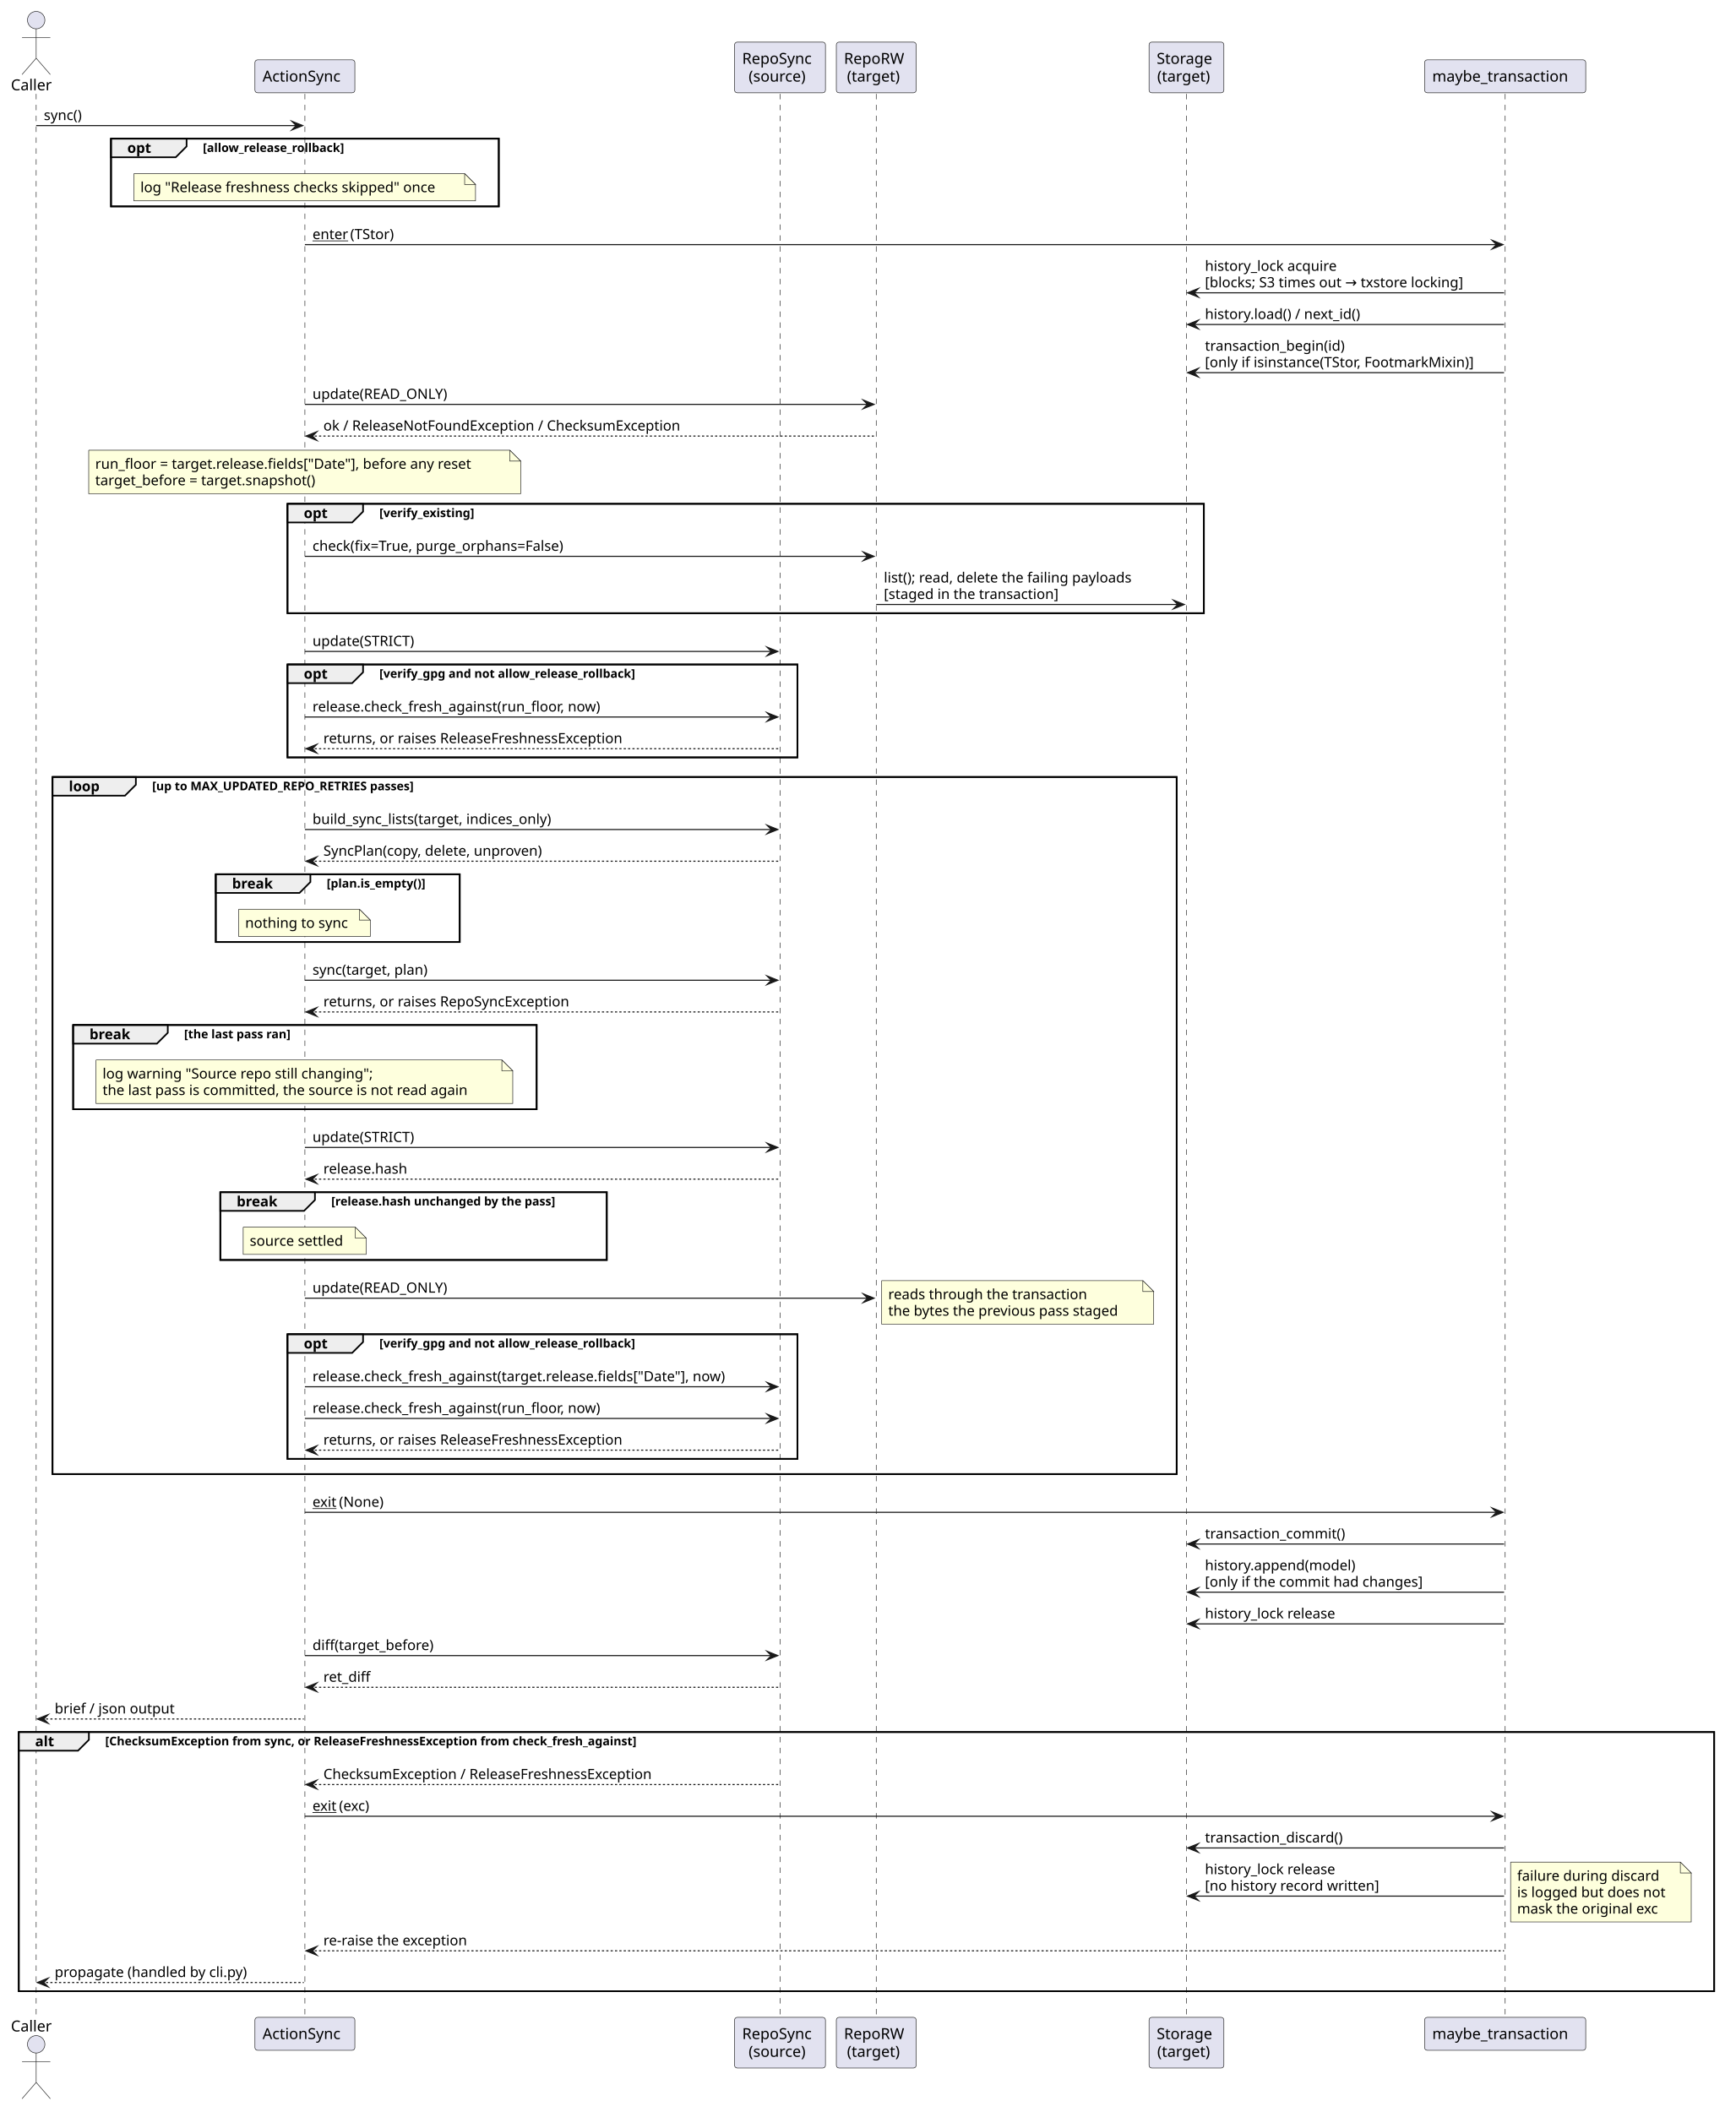
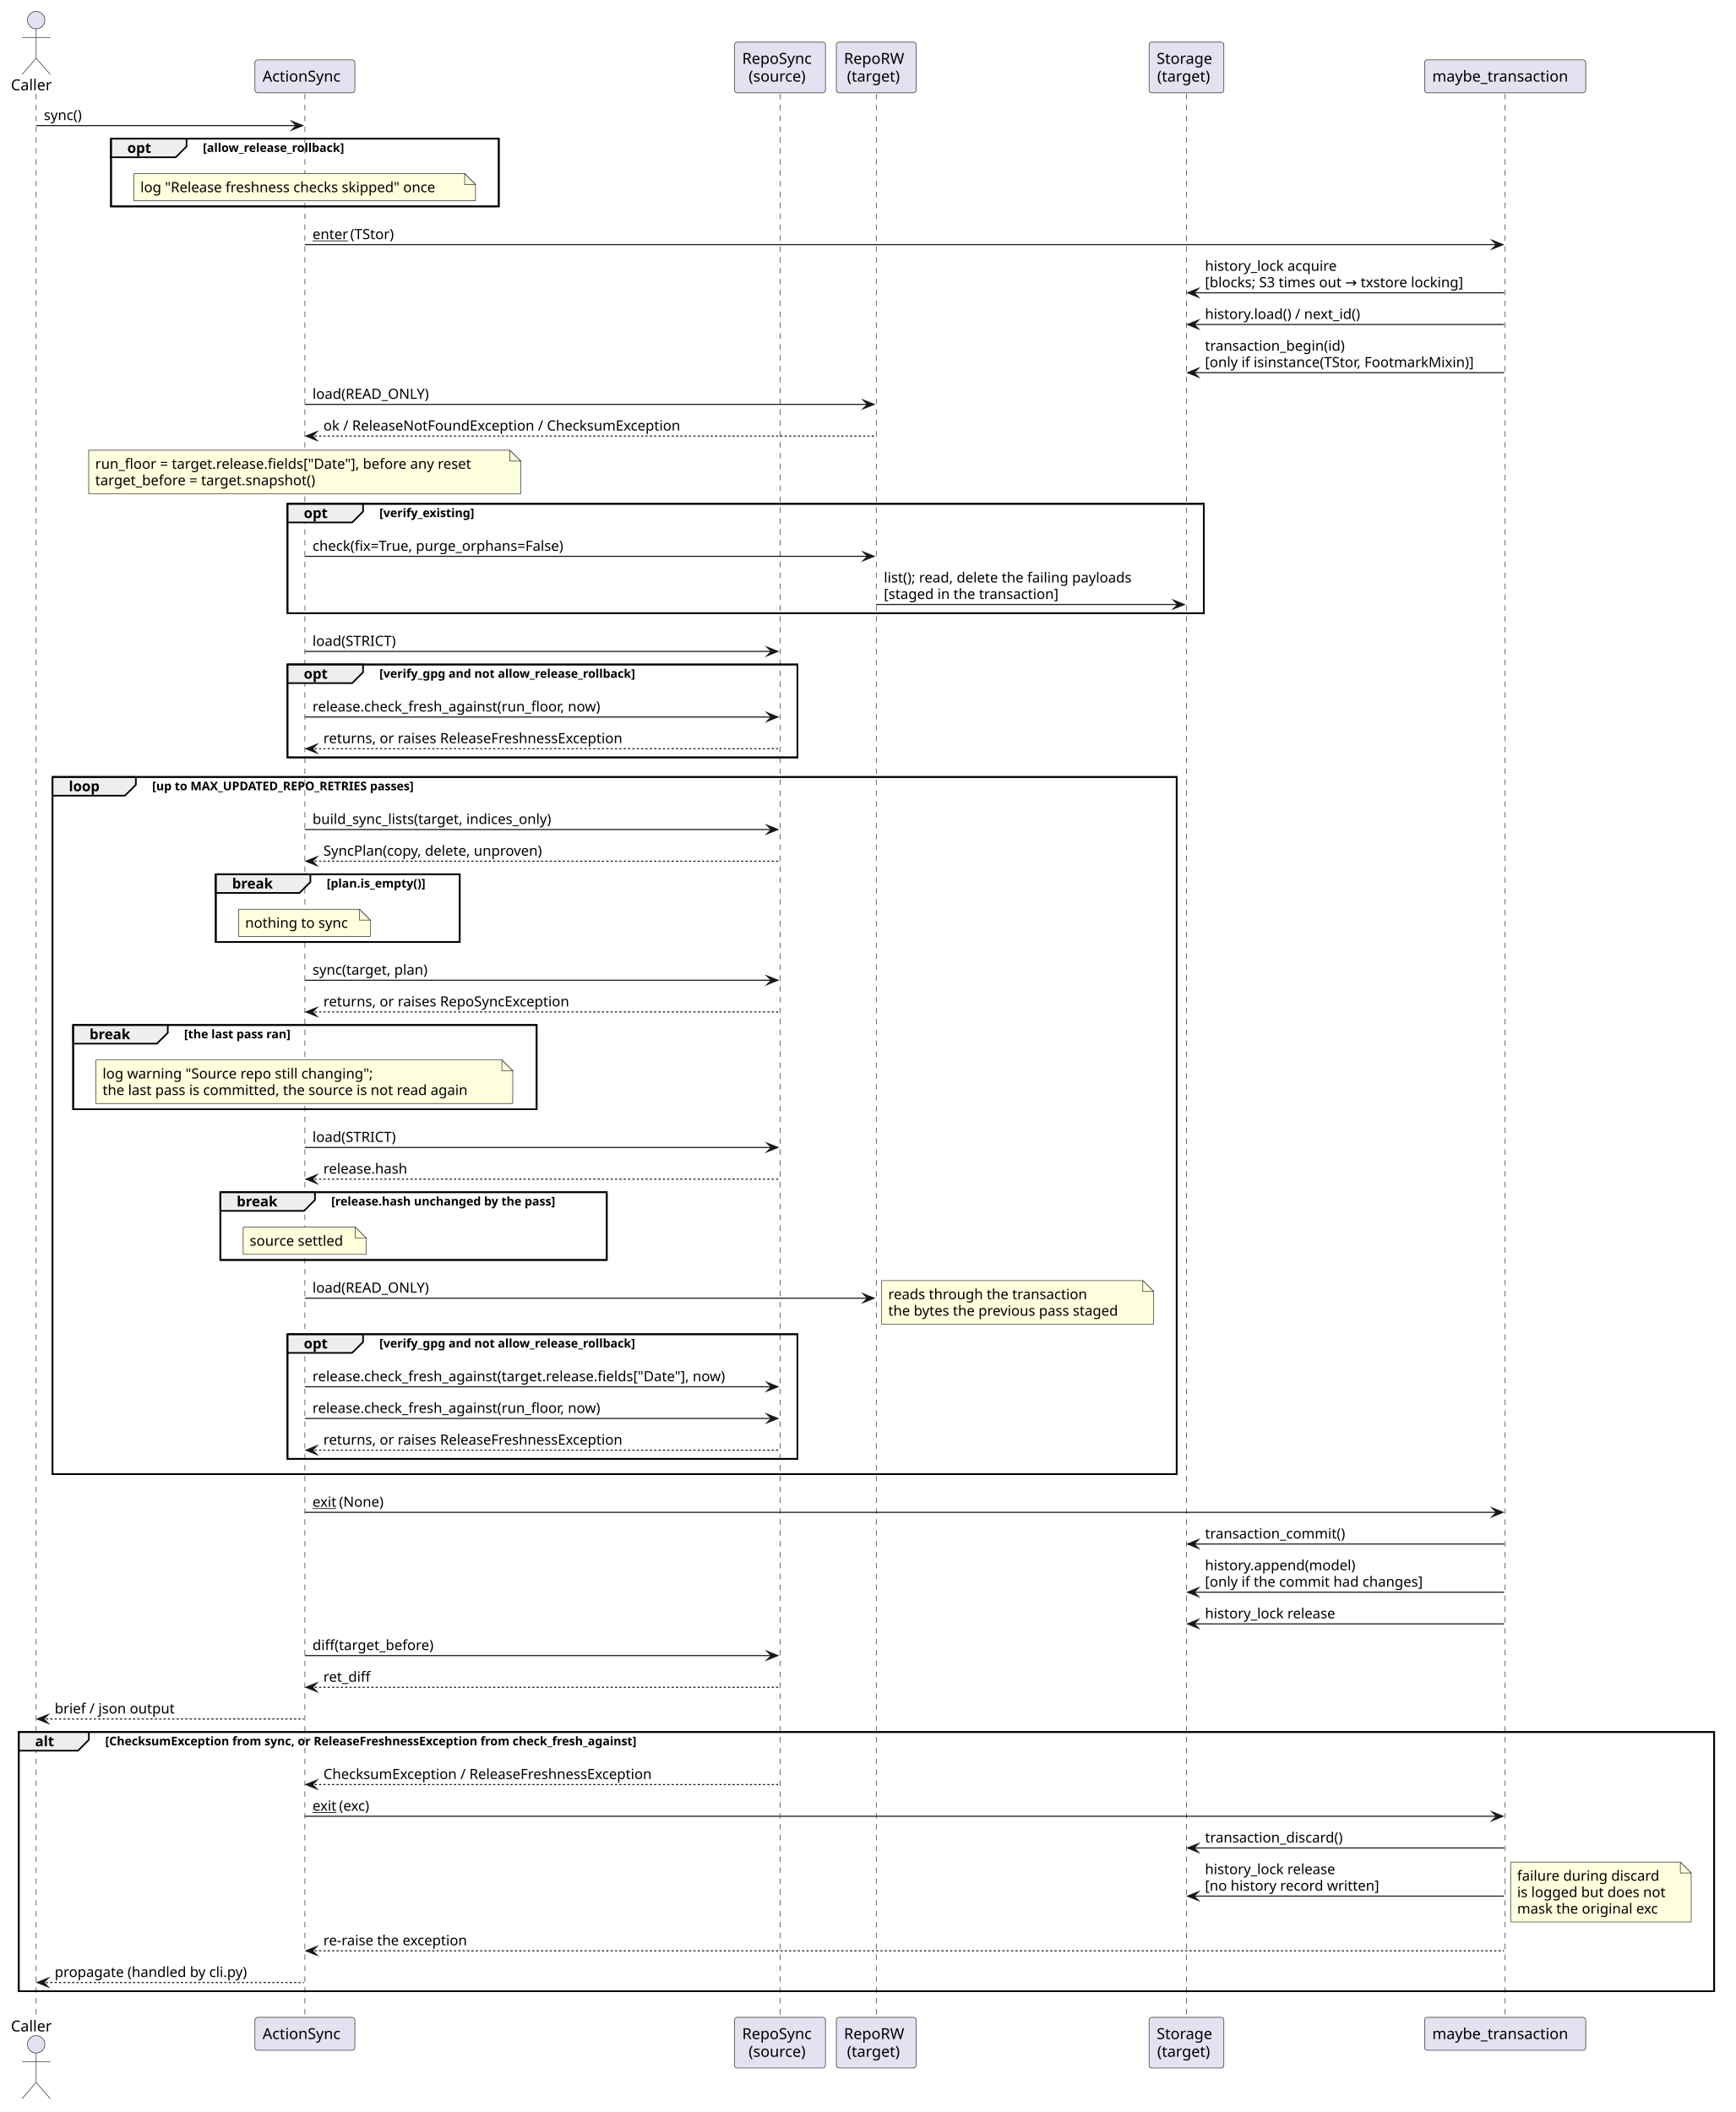
<svg xmlns="http://www.w3.org/2000/svg" version="1.1" data-diagram-type="SEQUENCE" style="width:1595px;height:1941px;background:#FFFFFF;" width="1595px" height="1941px" viewBox="0 0 1595 1941" zoomAndPan="magnify" preserveAspectRatio="none" contentStyleType="text/css">
  <defs />
  <g font-family="sans-serif" lengthAdjust="spacing">
    <rect x="102.033" y="127.43" width="356.37" height="62.266" fill="none" style="stroke:#000;stroke-width:1.5;" />
    <rect x="264.218" y="463.023" width="842.223" height="100.531" fill="none" style="stroke:#000;stroke-width:1.5;" />
    <rect x="264.218" y="610.688" width="468.661" height="85.398" fill="none" style="stroke:#000;stroke-width:1.5;" />
    <rect x="48.251" y="714.086" width="1033.189" height="640.656" fill="none" style="stroke:#000;stroke-width:1.5;" />
    <rect x="198.318" y="803.484" width="224.181" height="62.266" fill="none" style="stroke:#000;stroke-width:1.5;" />
    <rect x="67.251" y="942.016" width="425.934" height="77.398" fill="none" style="stroke:#000;stroke-width:1.5;" />
    <rect x="202.51" y="1095.68" width="355.145" height="62.266" fill="none" style="stroke:#000;stroke-width:1.5;" />
    <rect x="264.218" y="1226.211" width="468.661" height="114.531" fill="none" style="stroke:#000;stroke-width:1.5;" />
    <rect x="17.251" y="1591.805" width="1558.184" height="238.195" fill="none" style="stroke:#000;stroke-width:1.5;" />
    <g class="participant-lifeline" data-qualified-name="Caller" data-entity-uid="part1" id="part1-lifeline" data-source-line="1">
      <g>
        <rect x="29.751" y="86.297" width="8" height="1767.703" fill="#000" fill-opacity="0" />
        <line x1="33.251" y1="86.297" x2="33.251" y2="1854" style="stroke:#181818;stroke-width:0.5;stroke-dasharray:5,5;" />
      </g>
    </g>
    <g class="participant-lifeline" data-qualified-name="ActionSync" data-entity-uid="part2" id="part2-lifeline" data-source-line="2">
      <g>
        <rect x="276.718" y="86.297" width="8" height="1767.703" fill="#000" fill-opacity="0" />
        <line x1="280.218" y1="86.297" x2="280.218" y2="1854" style="stroke:#181818;stroke-width:0.5;stroke-dasharray:5,5;" />
      </g>
    </g>
    <g class="participant-lifeline" data-qualified-name="Src" data-entity-uid="part3" id="part3-lifeline" data-source-line="3">
      <g>
        <rect x="713.379" y="86.297" width="8" height="1767.703" fill="#000" fill-opacity="0" />
        <line x1="716.879" y1="86.297" x2="716.879" y2="1854" style="stroke:#181818;stroke-width:0.5;stroke-dasharray:5,5;" />
      </g>
    </g>
    <g class="participant-lifeline" data-qualified-name="Tgt" data-entity-uid="part4" id="part4-lifeline" data-source-line="4">
      <g>
        <rect x="801.829" y="86.297" width="8" height="1767.703" fill="#000" fill-opacity="0" />
        <line x1="805.329" y1="86.297" x2="805.329" y2="1854" style="stroke:#181818;stroke-width:0.5;stroke-dasharray:5,5;" />
      </g>
    </g>
    <g class="participant-lifeline" data-qualified-name="TStor" data-entity-uid="part5" id="part5-lifeline" data-source-line="5">
      <g>
        <rect x="1086.941" y="86.297" width="8" height="1767.703" fill="#000" fill-opacity="0" />
        <line x1="1090.441" y1="86.297" x2="1090.441" y2="1854" style="stroke:#181818;stroke-width:0.5;stroke-dasharray:5,5;" />
      </g>
    </g>
    <g class="participant-lifeline" data-qualified-name="CM" data-entity-uid="part6" id="part6-lifeline" data-source-line="6">
      <g>
        <rect x="1379.847" y="86.297" width="8" height="1767.703" fill="#000" fill-opacity="0" />
        <line x1="1383.347" y1="86.297" x2="1383.347" y2="1854" style="stroke:#181818;stroke-width:0.5;stroke-dasharray:5,5;" />
      </g>
    </g>
    <g class="participant participant-head" data-qualified-name="Caller" data-entity-uid="part1" id="part1-head" data-source-line="1">
      <text x="10" y="82.995" fill="#000" font-size="14" textLength="40.503">Caller</text>
      <ellipse cx="33.251" cy="18.5" rx="8" ry="8" fill="#E2E2F0" style="stroke:#181818;stroke-width:0.5;" />
      <path d="M33.251,26.5 L33.251,53.5 M20.251,34.5 L46.251,34.5 M33.251,53.5 L20.251,68.5 M33.251,53.5 L46.251,68.5" style="stroke:#181818;stroke-width:0.5;" fill="none" />
    </g>
    <g class="participant participant-head" data-qualified-name="ActionSync" data-entity-uid="part2" id="part2-head" data-source-line="2">
      <rect x="234.301" y="55" width="91.834" height="30.297" fill="#E2E2F0" style="stroke:#181818;stroke-width:0.5;" rx="2.5" ry="2.5" />
      <text x="241.301" y="74.995" fill="#000" font-size="14" textLength="77.834">ActionSync</text>
    </g>
    <g class="participant participant-head" data-qualified-name="Src" data-entity-uid="part3" id="part3-head" data-source-line="3">
      <rect x="675.112" y="38.703" width="83.535" height="46.594" fill="#E2E2F0" style="stroke:#181818;stroke-width:0.5;" rx="2.5" ry="2.5" />
      <text x="682.112" y="58.698" fill="#000" font-size="14" textLength="69.535">RepoSync</text>
      <text x="688.018" y="74.995" fill="#000" font-size="14" textLength="57.723">(source)</text>
    </g>
    <g class="participant participant-head" data-qualified-name="Tgt" data-entity-uid="part4" id="part4-head" data-source-line="4">
      <rect x="768.647" y="38.703" width="73.363" height="46.594" fill="#E2E2F0" style="stroke:#181818;stroke-width:0.5;" rx="2.5" ry="2.5" />
      <text x="775.647" y="58.698" fill="#000" font-size="14" textLength="59.363">RepoRW</text>
      <text x="778.46" y="74.995" fill="#000" font-size="14" textLength="53.737">(target)</text>
    </g>
    <g class="participant participant-head" data-qualified-name="TStor" data-entity-uid="part5" id="part5-head" data-source-line="5">
      <rect x="1056.053" y="38.703" width="68.776" height="46.594" fill="#E2E2F0" style="stroke:#181818;stroke-width:0.5;" rx="2.5" ry="2.5" />
      <text x="1063.053" y="58.698" fill="#000" font-size="14" textLength="54.776">Storage</text>
      <text x="1063.572" y="74.995" fill="#000" font-size="14" textLength="53.737">(target)</text>
    </g>
    <g class="participant participant-head" data-qualified-name="CM" data-entity-uid="part6" id="part6-head" data-source-line="6">
      <rect x="1309.303" y="55" width="148.087" height="30.297" fill="#E2E2F0" style="stroke:#181818;stroke-width:0.5;" rx="2.5" ry="2.5" />
      <text x="1316.303" y="74.995" fill="#000" font-size="14" textLength="134.087">maybe_transaction</text>
    </g>
    <g class="participant participant-tail" data-qualified-name="Caller" data-entity-uid="part1" id="part1-tail" data-source-line="1">
      <text x="10" y="1866.995" fill="#000" font-size="14" textLength="40.503">Caller</text>
      <ellipse cx="33.251" cy="1878.797" rx="8" ry="8" fill="#E2E2F0" style="stroke:#181818;stroke-width:0.5;" />
      <path d="M33.251,1886.797 L33.251,1913.797 M20.251,1894.797 L46.251,1894.797 M33.251,1913.797 L20.251,1928.797 M33.251,1913.797 L46.251,1928.797" style="stroke:#181818;stroke-width:0.5;" fill="none" />
    </g>
    <g class="participant participant-tail" data-qualified-name="ActionSync" data-entity-uid="part2" id="part2-tail" data-source-line="2">
      <rect x="234.301" y="1854" width="91.834" height="30.297" fill="#E2E2F0" style="stroke:#181818;stroke-width:0.5;" rx="2.5" ry="2.5" />
      <text x="241.301" y="1873.995" fill="#000" font-size="14" textLength="77.834">ActionSync</text>
    </g>
    <g class="participant participant-tail" data-qualified-name="Src" data-entity-uid="part3" id="part3-tail" data-source-line="3">
      <rect x="675.112" y="1854" width="83.535" height="46.594" fill="#E2E2F0" style="stroke:#181818;stroke-width:0.5;" rx="2.5" ry="2.5" />
      <text x="682.112" y="1873.995" fill="#000" font-size="14" textLength="69.535">RepoSync</text>
      <text x="688.018" y="1890.292" fill="#000" font-size="14" textLength="57.723">(source)</text>
    </g>
    <g class="participant participant-tail" data-qualified-name="Tgt" data-entity-uid="part4" id="part4-tail" data-source-line="4">
      <rect x="768.647" y="1854" width="73.363" height="46.594" fill="#E2E2F0" style="stroke:#181818;stroke-width:0.5;" rx="2.5" ry="2.5" />
      <text x="775.647" y="1873.995" fill="#000" font-size="14" textLength="59.363">RepoRW</text>
      <text x="778.46" y="1890.292" fill="#000" font-size="14" textLength="53.737">(target)</text>
    </g>
    <g class="participant participant-tail" data-qualified-name="TStor" data-entity-uid="part5" id="part5-tail" data-source-line="5">
      <rect x="1056.053" y="1854" width="68.776" height="46.594" fill="#E2E2F0" style="stroke:#181818;stroke-width:0.5;" rx="2.5" ry="2.5" />
      <text x="1063.053" y="1873.995" fill="#000" font-size="14" textLength="54.776">Storage</text>
      <text x="1063.572" y="1890.292" fill="#000" font-size="14" textLength="53.737">(target)</text>
    </g>
    <g class="participant participant-tail" data-qualified-name="CM" data-entity-uid="part6" id="part6-tail" data-source-line="6">
      <rect x="1309.303" y="1854" width="148.087" height="30.297" fill="#E2E2F0" style="stroke:#181818;stroke-width:0.5;" rx="2.5" ry="2.5" />
      <text x="1316.303" y="1873.995" fill="#000" font-size="14" textLength="134.087">maybe_transaction</text>
    </g>
    <g class="message" data-entity-1="part1" data-entity-2="part2" id="msg1" data-source-line="8">
      <polygon points="268.218,111.43,278.218,115.43,268.218,119.43,272.218,115.43" fill="#181818" style="stroke:#181818;stroke-width:1;stroke-linejoin:miter;stroke-miterlimit:10;" />
      <line x1="33.251" y1="115.43" x2="274.218" y2="115.43" style="stroke:#181818;stroke-width:1;" />
      <text x="40.251" y="110.364" fill="#000" font-size="13" textLength="39.997">sync()</text>
    </g>
    <path d="M102.033,127.43 L171.485,127.43 L171.485,134.563 L161.485,144.563 L102.033,144.563 L102.033,127.43" style="stroke:#000;stroke-width:1.5;" fill="#EEE" />
    <rect x="102.033" y="127.43" width="356.37" height="62.266" fill="none" style="stroke:#000;stroke-width:1.5;" />
    <text x="117.033" y="140.497" fill="#000" font-size="13" textLength="24.451" font-weight="700">opt</text>
    <text x="186.485" y="139.64" fill="#000" font-size="11" textLength="148.94" font-weight="700">[allow_release_rollback]</text>
    <path d="M123.033,159.563 L123.033,184.563 L437.033,184.563 L437.033,169.563 L427.033,159.563 L123.033,159.563" style="stroke:#181818;stroke-width:0.5;" fill="#FEFFDD" />
    <path d="M427.033,159.563 L427.033,169.563 L437.033,169.563 L427.033,159.563" style="stroke:#181818;stroke-width:0.5;" fill="#FEFFDD" />
    <text x="129.033" y="176.629" fill="#000" font-size="13" textLength="293.37">log "Release freshness checks skipped" once</text>
    <g class="message" data-entity-1="part2" data-entity-2="part6" id="msg2" data-source-line="14">
      <polygon points="1371.347,220.828,1381.347,224.828,1371.347,228.828,1375.347,224.828" fill="#181818" style="stroke:#181818;stroke-width:1;stroke-linejoin:miter;stroke-miterlimit:10;" />
      <line x1="280.218" y1="224.828" x2="1377.347" y2="224.828" style="stroke:#181818;stroke-width:1;" />
      <text x="287.218" y="219.762" fill="#000" font-size="13" textLength="34.677" text-decoration="underline">enter</text>
      <text x="321.896" y="219.762" fill="#000" font-size="13" textLength="44.732">(TStor)</text>
    </g>
    <g class="message" data-entity-1="part6" data-entity-2="part5" id="msg3" data-source-line="15">
      <polygon points="1101.441,265.094,1091.441,269.094,1101.441,273.094,1097.441,269.094" fill="#181818" style="stroke:#181818;stroke-width:1;stroke-linejoin:miter;stroke-miterlimit:10;" />
      <line x1="1095.441" y1="269.094" x2="1382.347" y2="269.094" style="stroke:#181818;stroke-width:1;" />
      <text x="1107.441" y="248.895" fill="#000" font-size="13" textLength="130.146">history_lock acquire</text>
      <text x="1107.441" y="264.028" fill="#000" font-size="13" textLength="257.734">[blocks; S3 times out → txstore locking]</text>
    </g>
    <g class="message" data-entity-1="part6" data-entity-2="part5" id="msg4" data-source-line="16">
      <polygon points="1101.441,294.227,1091.441,298.227,1101.441,302.227,1097.441,298.227" fill="#181818" style="stroke:#181818;stroke-width:1;stroke-linejoin:miter;stroke-miterlimit:10;" />
      <line x1="1095.441" y1="298.227" x2="1382.347" y2="298.227" style="stroke:#181818;stroke-width:1;" />
      <text x="1107.441" y="293.161" fill="#000" font-size="13" textLength="156.952">history.load() / next_id()</text>
    </g>
    <g class="message" data-entity-1="part6" data-entity-2="part5" id="msg5" data-source-line="17">
      <polygon points="1101.441,338.492,1091.441,342.492,1101.441,346.492,1097.441,342.492" fill="#181818" style="stroke:#181818;stroke-width:1;stroke-linejoin:miter;stroke-miterlimit:10;" />
      <line x1="1095.441" y1="342.492" x2="1382.347" y2="342.492" style="stroke:#181818;stroke-width:1;" />
      <text x="1107.441" y="322.293" fill="#000" font-size="13" textLength="138.296">transaction_begin(id)</text>
      <text x="1107.441" y="337.426" fill="#000" font-size="13" textLength="268.906">[only if isinstance(TStor, FootmarkMixin)]</text>
    </g>
    <g class="message" data-entity-1="part2" data-entity-2="part4" id="msg6" data-source-line="19">
      <polygon points="793.329,367.625,803.329,371.625,793.329,375.625,797.329,371.625" fill="#181818" style="stroke:#181818;stroke-width:1;stroke-linejoin:miter;stroke-miterlimit:10;" />
      <line x1="280.218" y1="371.625" x2="799.329" y2="371.625" style="stroke:#181818;stroke-width:1;" />
-       <text x="287.218" y="366.559" fill="#000" font-size="13" textLength="133.739">update(READ_ONLY)</text>
+       <text x="287.218" y="366.559" fill="#000" font-size="13" textLength="115.718">load(READ_ONLY)</text>
    </g>
    <g class="message" data-entity-1="part4" data-entity-2="part2" id="msg7" data-source-line="20">
      <polygon points="291.218,396.758,281.218,400.758,291.218,404.758,287.218,400.758" fill="#181818" style="stroke:#181818;stroke-width:1;stroke-linejoin:miter;stroke-miterlimit:10;" />
      <line x1="285.218" y1="400.758" x2="804.329" y2="400.758" style="stroke:#181818;stroke-width:1;stroke-dasharray:2,2;" />
      <text x="297.218" y="395.692" fill="#000" font-size="13" textLength="351.165">ok / ReleaseNotFoundException / ChecksumException</text>
    </g>
    <path d="M81.523,413.758 L81.523,453.758 L478.523,453.758 L478.523,423.758 L468.523,413.758 L81.523,413.758" style="stroke:#181818;stroke-width:0.5;" fill="#FEFFDD" />
    <path d="M468.523,413.758 L468.523,423.758 L478.523,423.758 L468.523,413.758" style="stroke:#181818;stroke-width:0.5;" fill="#FEFFDD" />
    <text x="87.523" y="430.825" fill="#000" font-size="13" textLength="376.391">run_floor = target.release.fields["Date"], before any reset</text>
    <text x="87.523" y="445.958" fill="#000" font-size="13" textLength="220.86">target_before = target.snapshot()</text>
    <path d="M264.218,463.023 L333.669,463.023 L333.669,470.156 L323.669,480.156 L264.218,480.156 L264.218,463.023" style="stroke:#000;stroke-width:1.5;" fill="#EEE" />
    <rect x="264.218" y="463.023" width="842.223" height="100.531" fill="none" style="stroke:#000;stroke-width:1.5;" />
    <text x="279.218" y="476.09" fill="#000" font-size="13" textLength="24.451" font-weight="700">opt</text>
    <text x="348.669" y="475.234" fill="#000" font-size="11" textLength="100.944" font-weight="700">[verify_existing]</text>
    <g class="message" data-entity-1="part2" data-entity-2="part4" id="msg8" data-source-line="24">
      <polygon points="793.329,507.289,803.329,511.289,793.329,515.289,797.329,511.289" fill="#181818" style="stroke:#181818;stroke-width:1;stroke-linejoin:miter;stroke-miterlimit:10;" />
      <line x1="280.218" y1="511.289" x2="799.329" y2="511.289" style="stroke:#181818;stroke-width:1;" />
      <text x="287.218" y="506.223" fill="#000" font-size="13" textLength="254.839">check(fix=True, purge_orphans=False)</text>
    </g>
    <g class="message" data-entity-1="part4" data-entity-2="part5" id="msg9" data-source-line="25">
      <polygon points="1078.441,551.555,1088.441,555.555,1078.441,559.555,1082.441,555.555" fill="#181818" style="stroke:#181818;stroke-width:1;stroke-linejoin:miter;stroke-miterlimit:10;" />
      <line x1="805.329" y1="555.555" x2="1084.441" y2="555.555" style="stroke:#181818;stroke-width:1;" />
      <text x="812.329" y="535.356" fill="#000" font-size="13" textLength="248.6">list(); read, delete the failing payloads</text>
      <text x="812.329" y="550.489" fill="#000" font-size="13" textLength="173.5">[staged in the transaction]</text>
    </g>
    <g class="message" data-entity-1="part2" data-entity-2="part3" id="msg10" data-source-line="28">
      <polygon points="704.879,594.688,714.879,598.688,704.879,602.688,708.879,598.688" fill="#181818" style="stroke:#181818;stroke-width:1;stroke-linejoin:miter;stroke-miterlimit:10;" />
      <line x1="280.218" y1="598.688" x2="710.879" y2="598.688" style="stroke:#181818;stroke-width:1;" />
-       <text x="287.218" y="593.622" fill="#000" font-size="13" textLength="102.026">update(STRICT)</text>
+       <text x="287.218" y="593.622" fill="#000" font-size="13" textLength="84.005">load(STRICT)</text>
    </g>
    <path d="M264.218,610.688 L333.669,610.688 L333.669,617.82 L323.669,627.82 L264.218,627.82 L264.218,610.688" style="stroke:#000;stroke-width:1.5;" fill="#EEE" />
    <rect x="264.218" y="610.688" width="468.661" height="85.398" fill="none" style="stroke:#000;stroke-width:1.5;" />
    <text x="279.218" y="623.754" fill="#000" font-size="13" textLength="24.451" font-weight="700">opt</text>
    <text x="348.669" y="622.898" fill="#000" font-size="11" textLength="269.108" font-weight="700">[verify_gpg and not allow_release_rollback]</text>
    <g class="message" data-entity-1="part2" data-entity-2="part3" id="msg11" data-source-line="30">
      <polygon points="704.879,654.953,714.879,658.953,704.879,662.953,708.879,658.953" fill="#181818" style="stroke:#181818;stroke-width:1;stroke-linejoin:miter;stroke-miterlimit:10;" />
      <line x1="280.218" y1="658.953" x2="710.879" y2="658.953" style="stroke:#181818;stroke-width:1;" />
      <text x="287.218" y="653.887" fill="#000" font-size="13" textLength="286.717">release.check_fresh_against(run_floor, now)</text>
    </g>
    <g class="message" data-entity-1="part3" data-entity-2="part2" id="msg12" data-source-line="31">
      <polygon points="291.218,684.086,281.218,688.086,291.218,692.086,287.218,688.086" fill="#181818" style="stroke:#181818;stroke-width:1;stroke-linejoin:miter;stroke-miterlimit:10;" />
      <line x1="285.218" y1="688.086" x2="715.879" y2="688.086" style="stroke:#181818;stroke-width:1;stroke-dasharray:2,2;" />
      <text x="297.218" y="683.02" fill="#000" font-size="13" textLength="296.531">returns, or raises ReleaseFreshnessException</text>
    </g>
    <path d="M48.251,714.086 L124.875,714.086 L124.875,721.219 L114.875,731.219 L48.251,731.219 L48.251,714.086" style="stroke:#000;stroke-width:1.5;" fill="#EEE" />
    <rect x="48.251" y="714.086" width="1033.189" height="640.656" fill="none" style="stroke:#000;stroke-width:1.5;" />
    <text x="63.251" y="727.153" fill="#000" font-size="13" textLength="31.624" font-weight="700">loop</text>
    <text x="139.875" y="726.296" fill="#000" font-size="11" textLength="280.575" font-weight="700">[up to MAX_UPDATED_REPO_RETRIES passes]</text>
    <g class="message" data-entity-1="part2" data-entity-2="part3" id="msg13" data-source-line="35">
      <polygon points="704.879,758.352,714.879,762.352,704.879,766.352,708.879,762.352" fill="#181818" style="stroke:#181818;stroke-width:1;stroke-linejoin:miter;stroke-miterlimit:10;" />
      <line x1="280.218" y1="762.352" x2="710.879" y2="762.352" style="stroke:#181818;stroke-width:1;" />
      <text x="287.218" y="757.286" fill="#000" font-size="13" textLength="238.481">build_sync_lists(target, indices_only)</text>
    </g>
    <g class="message" data-entity-1="part3" data-entity-2="part2" id="msg14" data-source-line="36">
      <polygon points="291.218,787.484,281.218,791.484,291.218,795.484,287.218,791.484" fill="#181818" style="stroke:#181818;stroke-width:1;stroke-linejoin:miter;stroke-miterlimit:10;" />
      <line x1="285.218" y1="791.484" x2="715.879" y2="791.484" style="stroke:#181818;stroke-width:1;stroke-dasharray:2,2;" />
      <text x="297.218" y="786.418" fill="#000" font-size="13" textLength="219.623">SyncPlan(copy, delete, unproven)</text>
    </g>
    <path d="M198.318,803.484 L285.27,803.484 L285.27,810.617 L275.27,820.617 L198.318,820.617 L198.318,803.484" style="stroke:#000;stroke-width:1.5;" fill="#EEE" />
    <rect x="198.318" y="803.484" width="224.181" height="62.266" fill="none" style="stroke:#000;stroke-width:1.5;" />
    <text x="213.318" y="816.551" fill="#000" font-size="13" textLength="41.952" font-weight="700">break</text>
    <text x="300.27" y="815.695" fill="#000" font-size="11" textLength="106.229" font-weight="700">[plan.is_empty()]</text>
    <path d="M219.318,835.617 L219.318,860.617 L340.318,860.617 L340.318,845.617 L330.318,835.617 L219.318,835.617" style="stroke:#181818;stroke-width:0.5;" fill="#FEFFDD" />
    <path d="M330.318,835.617 L330.318,845.617 L340.318,845.617 L330.318,835.617" style="stroke:#181818;stroke-width:0.5;" fill="#FEFFDD" />
    <text x="225.318" y="852.684" fill="#000" font-size="13" textLength="100.801">nothing to sync</text>
    <g class="message" data-entity-1="part2" data-entity-2="part3" id="msg15" data-source-line="41">
      <polygon points="704.879,896.883,714.879,900.883,704.879,904.883,708.879,900.883" fill="#181818" style="stroke:#181818;stroke-width:1;stroke-linejoin:miter;stroke-miterlimit:10;" />
      <line x1="280.218" y1="900.883" x2="710.879" y2="900.883" style="stroke:#181818;stroke-width:1;" />
      <text x="287.218" y="895.817" fill="#000" font-size="13" textLength="116.086">sync(target, plan)</text>
    </g>
    <g class="message" data-entity-1="part3" data-entity-2="part2" id="msg16" data-source-line="42">
      <polygon points="291.218,926.016,281.218,930.016,291.218,934.016,287.218,930.016" fill="#181818" style="stroke:#181818;stroke-width:1;stroke-linejoin:miter;stroke-miterlimit:10;" />
      <line x1="285.218" y1="930.016" x2="715.879" y2="930.016" style="stroke:#181818;stroke-width:1;stroke-dasharray:2,2;" />
      <text x="297.218" y="924.95" fill="#000" font-size="13" textLength="244.105">returns, or raises RepoSyncException</text>
    </g>
    <path d="M67.251,942.016 L154.203,942.016 L154.203,949.148 L144.203,959.148 L67.251,959.148 L67.251,942.016" style="stroke:#000;stroke-width:1.5;" fill="#EEE" />
    <rect x="67.251" y="942.016" width="425.934" height="77.398" fill="none" style="stroke:#000;stroke-width:1.5;" />
    <text x="82.251" y="955.083" fill="#000" font-size="13" textLength="41.952" font-weight="700">break</text>
    <text x="169.203" y="954.226" fill="#000" font-size="11" textLength="114.163" font-weight="700">[the last pass ran]</text>
    <path d="M88.251,974.148 L88.251,1014.148 L471.251,1014.148 L471.251,984.148 L461.251,974.148 L88.251,974.148" style="stroke:#181818;stroke-width:0.5;" fill="#FEFFDD" />
    <path d="M461.251,974.148 L461.251,984.148 L471.251,984.148 L461.251,974.148" style="stroke:#181818;stroke-width:0.5;" fill="#FEFFDD" />
    <text x="94.251" y="991.215" fill="#000" font-size="13" textLength="266.24">log warning "Source repo still changing";</text>
    <text x="94.251" y="1006.348" fill="#000" font-size="13" textLength="362.934">the last pass is committed, the source is not read again</text>
    <g class="message" data-entity-1="part2" data-entity-2="part3" id="msg17" data-source-line="47">
      <polygon points="704.879,1050.547,714.879,1054.547,704.879,1058.547,708.879,1054.547" fill="#181818" style="stroke:#181818;stroke-width:1;stroke-linejoin:miter;stroke-miterlimit:10;" />
      <line x1="280.218" y1="1054.547" x2="710.879" y2="1054.547" style="stroke:#181818;stroke-width:1;" />
-       <text x="287.218" y="1049.481" fill="#000" font-size="13" textLength="102.026">update(STRICT)</text>
+       <text x="287.218" y="1049.481" fill="#000" font-size="13" textLength="84.005">load(STRICT)</text>
    </g>
    <g class="message" data-entity-1="part3" data-entity-2="part2" id="msg18" data-source-line="48">
      <polygon points="291.218,1079.68,281.218,1083.68,291.218,1087.68,287.218,1083.68" fill="#181818" style="stroke:#181818;stroke-width:1;stroke-linejoin:miter;stroke-miterlimit:10;" />
      <line x1="285.218" y1="1083.68" x2="715.879" y2="1083.68" style="stroke:#181818;stroke-width:1;stroke-dasharray:2,2;" />
      <text x="297.218" y="1078.614" fill="#000" font-size="13" textLength="83.04">release.hash</text>
    </g>
    <path d="M202.51,1095.68 L289.462,1095.68 L289.462,1102.813 L279.462,1112.813 L202.51,1112.813 L202.51,1095.68" style="stroke:#000;stroke-width:1.5;" fill="#EEE" />
    <rect x="202.51" y="1095.68" width="355.145" height="62.266" fill="none" style="stroke:#000;stroke-width:1.5;" />
    <text x="217.51" y="1108.747" fill="#000" font-size="13" textLength="41.952" font-weight="700">break</text>
    <text x="304.462" y="1107.89" fill="#000" font-size="11" textLength="237.193" font-weight="700">[release.hash unchanged by the pass]</text>
    <path d="M223.51,1127.813 L223.51,1152.813 L336.51,1152.813 L336.51,1137.813 L326.51,1127.813 L223.51,1127.813" style="stroke:#181818;stroke-width:0.5;" fill="#FEFFDD" />
    <path d="M326.51,1127.813 L326.51,1137.813 L336.51,1137.813 L326.51,1127.813" style="stroke:#181818;stroke-width:0.5;" fill="#FEFFDD" />
    <text x="229.51" y="1144.879" fill="#000" font-size="13" textLength="92.416">source settled</text>
    <g class="message" data-entity-1="part2" data-entity-2="part4" id="msg19" data-source-line="53">
      <polygon points="793.329,1189.078,803.329,1193.078,793.329,1197.078,797.329,1193.078" fill="#181818" style="stroke:#181818;stroke-width:1;stroke-linejoin:miter;stroke-miterlimit:10;" />
      <line x1="280.218" y1="1193.078" x2="799.329" y2="1193.078" style="stroke:#181818;stroke-width:1;" />
-       <text x="287.218" y="1188.012" fill="#000" font-size="13" textLength="133.739">update(READ_ONLY)</text>
+       <text x="287.218" y="1188.012" fill="#000" font-size="13" textLength="115.718">load(READ_ONLY)</text>
    </g>
    <path d="M810.329,1176.945 L810.329,1216.945 L1060.329,1216.945 L1060.329,1186.945 L1050.329,1176.945 L810.329,1176.945" style="stroke:#181818;stroke-width:0.5;" fill="#FEFFDD" />
    <path d="M1050.329,1176.945 L1050.329,1186.945 L1060.329,1186.945 L1050.329,1176.945" style="stroke:#181818;stroke-width:0.5;" fill="#FEFFDD" />
    <text x="816.329" y="1194.012" fill="#000" font-size="13" textLength="194.867">reads through the transaction</text>
    <text x="816.329" y="1209.145" fill="#000" font-size="13" textLength="229.112">the bytes the previous pass staged</text>
    <path d="M264.218,1226.211 L333.669,1226.211 L333.669,1233.344 L323.669,1243.344 L264.218,1243.344 L264.218,1226.211" style="stroke:#000;stroke-width:1.5;" fill="#EEE" />
    <rect x="264.218" y="1226.211" width="468.661" height="114.531" fill="none" style="stroke:#000;stroke-width:1.5;" />
    <text x="279.218" y="1239.278" fill="#000" font-size="13" textLength="24.451" font-weight="700">opt</text>
    <text x="348.669" y="1238.421" fill="#000" font-size="11" textLength="269.108" font-weight="700">[verify_gpg and not allow_release_rollback]</text>
    <g class="message" data-entity-1="part2" data-entity-2="part3" id="msg20" data-source-line="56">
      <polygon points="704.879,1270.477,714.879,1274.477,704.879,1278.477,708.879,1274.477" fill="#181818" style="stroke:#181818;stroke-width:1;stroke-linejoin:miter;stroke-miterlimit:10;" />
      <line x1="280.218" y1="1274.477" x2="710.879" y2="1274.477" style="stroke:#181818;stroke-width:1;" />
      <text x="287.218" y="1269.411" fill="#000" font-size="13" textLength="412.661">release.check_fresh_against(target.release.fields["Date"], now)</text>
    </g>
    <g class="message" data-entity-1="part2" data-entity-2="part3" id="msg21" data-source-line="57">
      <polygon points="704.879,1299.609,714.879,1303.609,704.879,1307.609,708.879,1303.609" fill="#181818" style="stroke:#181818;stroke-width:1;stroke-linejoin:miter;stroke-miterlimit:10;" />
      <line x1="280.218" y1="1303.609" x2="710.879" y2="1303.609" style="stroke:#181818;stroke-width:1;" />
      <text x="287.218" y="1298.543" fill="#000" font-size="13" textLength="286.717">release.check_fresh_against(run_floor, now)</text>
    </g>
    <g class="message" data-entity-1="part3" data-entity-2="part2" id="msg22" data-source-line="58">
      <polygon points="291.218,1328.742,281.218,1332.742,291.218,1336.742,287.218,1332.742" fill="#181818" style="stroke:#181818;stroke-width:1;stroke-linejoin:miter;stroke-miterlimit:10;" />
      <line x1="285.218" y1="1332.742" x2="715.879" y2="1332.742" style="stroke:#181818;stroke-width:1;stroke-dasharray:2,2;" />
      <text x="297.218" y="1327.676" fill="#000" font-size="13" textLength="296.531">returns, or raises ReleaseFreshnessException</text>
    </g>
    <g class="message" data-entity-1="part2" data-entity-2="part6" id="msg23" data-source-line="62">
      <polygon points="1371.347,1385.875,1381.347,1389.875,1371.347,1393.875,1375.347,1389.875" fill="#181818" style="stroke:#181818;stroke-width:1;stroke-linejoin:miter;stroke-miterlimit:10;" />
      <line x1="280.218" y1="1389.875" x2="1377.347" y2="1389.875" style="stroke:#181818;stroke-width:1;" />
      <text x="287.218" y="1384.809" fill="#000" font-size="13" textLength="24.4" text-decoration="underline">exit</text>
      <text x="311.619" y="1384.809" fill="#000" font-size="13" textLength="44.059">(None)</text>
    </g>
    <g class="message" data-entity-1="part6" data-entity-2="part5" id="msg24" data-source-line="63">
      <polygon points="1101.441,1415.008,1091.441,1419.008,1101.441,1423.008,1097.441,1419.008" fill="#181818" style="stroke:#181818;stroke-width:1;stroke-linejoin:miter;stroke-miterlimit:10;" />
      <line x1="1095.441" y1="1419.008" x2="1382.347" y2="1419.008" style="stroke:#181818;stroke-width:1;" />
      <text x="1107.441" y="1413.942" fill="#000" font-size="13" textLength="139.217">transaction_commit()</text>
    </g>
    <g class="message" data-entity-1="part6" data-entity-2="part5" id="msg25" data-source-line="64">
      <polygon points="1101.441,1459.273,1091.441,1463.273,1101.441,1467.273,1097.441,1463.273" fill="#181818" style="stroke:#181818;stroke-width:1;stroke-linejoin:miter;stroke-miterlimit:10;" />
      <line x1="1095.441" y1="1463.273" x2="1382.347" y2="1463.273" style="stroke:#181818;stroke-width:1;" />
      <text x="1107.441" y="1443.075" fill="#000" font-size="13" textLength="148.427">history.append(model)</text>
      <text x="1107.441" y="1458.208" fill="#000" font-size="13" textLength="216.036">[only if the commit had changes]</text>
    </g>
    <g class="message" data-entity-1="part6" data-entity-2="part5" id="msg26" data-source-line="65">
      <polygon points="1101.441,1488.406,1091.441,1492.406,1101.441,1496.406,1097.441,1492.406" fill="#181818" style="stroke:#181818;stroke-width:1;stroke-linejoin:miter;stroke-miterlimit:10;" />
      <line x1="1095.441" y1="1492.406" x2="1382.347" y2="1492.406" style="stroke:#181818;stroke-width:1;" />
      <text x="1107.441" y="1487.34" fill="#000" font-size="13" textLength="129.276">history_lock release</text>
    </g>
    <g class="message" data-entity-1="part2" data-entity-2="part3" id="msg27" data-source-line="67">
      <polygon points="704.879,1517.539,714.879,1521.539,704.879,1525.539,708.879,1521.539" fill="#181818" style="stroke:#181818;stroke-width:1;stroke-linejoin:miter;stroke-miterlimit:10;" />
      <line x1="280.218" y1="1521.539" x2="710.879" y2="1521.539" style="stroke:#181818;stroke-width:1;" />
      <text x="287.218" y="1516.473" fill="#000" font-size="13" textLength="119.539">diff(target_before)</text>
    </g>
    <g class="message" data-entity-1="part3" data-entity-2="part2" id="msg28" data-source-line="68">
      <polygon points="291.218,1546.672,281.218,1550.672,291.218,1554.672,287.218,1550.672" fill="#181818" style="stroke:#181818;stroke-width:1;stroke-linejoin:miter;stroke-miterlimit:10;" />
      <line x1="285.218" y1="1550.672" x2="715.879" y2="1550.672" style="stroke:#181818;stroke-width:1;stroke-dasharray:2,2;" />
      <text x="297.218" y="1545.606" fill="#000" font-size="13" textLength="45.957">ret_diff</text>
    </g>
    <g class="message" data-entity-1="part2" data-entity-2="part1" id="msg29" data-source-line="69">
      <polygon points="44.251,1575.805,34.251,1579.805,44.251,1583.805,40.251,1579.805" fill="#181818" style="stroke:#181818;stroke-width:1;stroke-linejoin:miter;stroke-miterlimit:10;" />
      <line x1="38.251" y1="1579.805" x2="279.218" y2="1579.805" style="stroke:#181818;stroke-width:1;stroke-dasharray:2,2;" />
      <text x="50.251" y="1574.739" fill="#000" font-size="13" textLength="116.016">brief / json output</text>
    </g>
    <path d="M17.251,1591.805 L81.694,1591.805 L81.694,1598.938 L71.694,1608.938 L17.251,1608.938 L17.251,1591.805" style="stroke:#000;stroke-width:1.5;" fill="#EEE" />
    <rect x="17.251" y="1591.805" width="1558.184" height="238.195" fill="none" style="stroke:#000;stroke-width:1.5;" />
    <text x="32.251" y="1604.872" fill="#000" font-size="13" textLength="19.443" font-weight="700">alt</text>
    <text x="96.694" y="1604.015" fill="#000" font-size="11" textLength="558.105" font-weight="700">[ChecksumException from sync, or ReleaseFreshnessException from check_fresh_against]</text>
    <g class="message" data-entity-1="part3" data-entity-2="part2" id="msg30" data-source-line="72">
      <polygon points="291.218,1636.07,281.218,1640.07,291.218,1644.07,287.218,1640.07" fill="#181818" style="stroke:#181818;stroke-width:1;stroke-linejoin:miter;stroke-miterlimit:10;" />
      <line x1="285.218" y1="1640.07" x2="715.879" y2="1640.07" style="stroke:#181818;stroke-width:1;stroke-dasharray:2,2;" />
      <text x="297.218" y="1635.004" fill="#000" font-size="13" textLength="325.717">ChecksumException / ReleaseFreshnessException</text>
    </g>
    <g class="message" data-entity-1="part2" data-entity-2="part6" id="msg31" data-source-line="73">
      <polygon points="1371.347,1665.203,1381.347,1669.203,1371.347,1673.203,1375.347,1669.203" fill="#181818" style="stroke:#181818;stroke-width:1;stroke-linejoin:miter;stroke-miterlimit:10;" />
      <line x1="280.218" y1="1669.203" x2="1377.347" y2="1669.203" style="stroke:#181818;stroke-width:1;" />
      <text x="287.218" y="1664.137" fill="#000" font-size="13" textLength="24.4" text-decoration="underline">exit</text>
      <text x="311.619" y="1664.137" fill="#000" font-size="13" textLength="32.982">(exc)</text>
    </g>
    <g class="message" data-entity-1="part6" data-entity-2="part5" id="msg32" data-source-line="74">
      <polygon points="1101.441,1694.336,1091.441,1698.336,1101.441,1702.336,1097.441,1698.336" fill="#181818" style="stroke:#181818;stroke-width:1;stroke-linejoin:miter;stroke-miterlimit:10;" />
      <line x1="1095.441" y1="1698.336" x2="1382.347" y2="1698.336" style="stroke:#181818;stroke-width:1;" />
      <text x="1107.441" y="1693.27" fill="#000" font-size="13" textLength="137.427">transaction_discard()</text>
    </g>
    <g class="message" data-entity-1="part6" data-entity-2="part5" id="msg33" data-source-line="75">
      <polygon points="1101.441,1738.602,1091.441,1742.602,1101.441,1746.602,1097.441,1742.602" fill="#181818" style="stroke:#181818;stroke-width:1;stroke-linejoin:miter;stroke-miterlimit:10;" />
      <line x1="1095.441" y1="1742.602" x2="1382.347" y2="1742.602" style="stroke:#181818;stroke-width:1;" />
      <text x="1107.441" y="1722.403" fill="#000" font-size="13" textLength="129.276">history_lock release</text>
      <text x="1107.441" y="1737.536" fill="#000" font-size="13" textLength="171.507">[no history record written]</text>
    </g>
    <path d="M1388.347,1711.336 L1388.347,1766.336 L1554.347,1766.336 L1554.347,1721.336 L1544.347,1711.336 L1388.347,1711.336" style="stroke:#181818;stroke-width:0.5;" fill="#FEFFDD" />
    <path d="M1544.347,1711.336 L1544.347,1721.336 L1554.347,1721.336 L1544.347,1711.336" style="stroke:#181818;stroke-width:0.5;" fill="#FEFFDD" />
    <text x="1394.347" y="1728.403" fill="#000" font-size="13" textLength="138.899">failure during discard</text>
    <text x="1394.347" y="1743.536" fill="#000" font-size="13" textLength="145.088">is logged but does not</text>
    <text x="1394.347" y="1758.668" fill="#000" font-size="13" textLength="140.093">mask the original exc</text>
    <g class="message" data-entity-1="part6" data-entity-2="part2" id="msg34" data-source-line="77">
      <polygon points="291.218,1788.867,281.218,1792.867,291.218,1796.867,287.218,1792.867" fill="#181818" style="stroke:#181818;stroke-width:1;stroke-linejoin:miter;stroke-miterlimit:10;" />
      <line x1="285.218" y1="1792.867" x2="1382.347" y2="1792.867" style="stroke:#181818;stroke-width:1;stroke-dasharray:2,2;" />
      <text x="297.218" y="1787.801" fill="#000" font-size="13" textLength="143.317">re-raise the exception</text>
    </g>
    <g class="message" data-entity-1="part2" data-entity-2="part1" id="msg35" data-source-line="78">
      <polygon points="44.251,1818,34.251,1822,44.251,1826,40.251,1822" fill="#181818" style="stroke:#181818;stroke-width:1;stroke-linejoin:miter;stroke-miterlimit:10;" />
      <line x1="38.251" y1="1822" x2="279.218" y2="1822" style="stroke:#181818;stroke-width:1;stroke-dasharray:2,2;" />
      <text x="50.251" y="1816.934" fill="#000" font-size="13" textLength="192.575">propagate (handled by cli.py)</text>
    </g>
  </g>
</svg>
